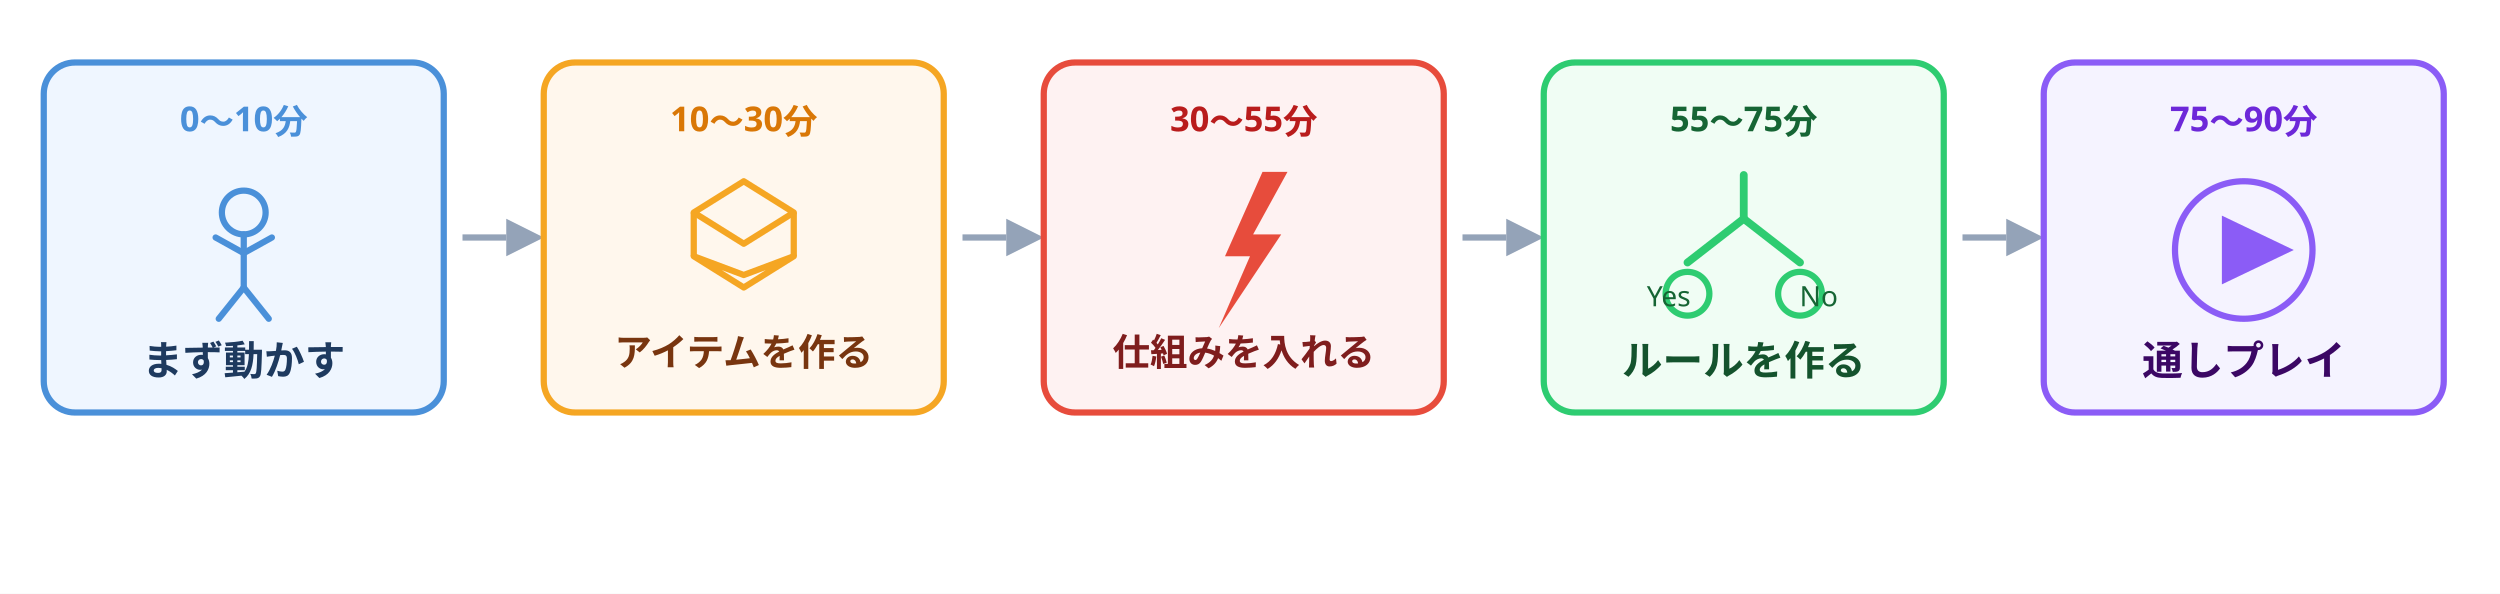
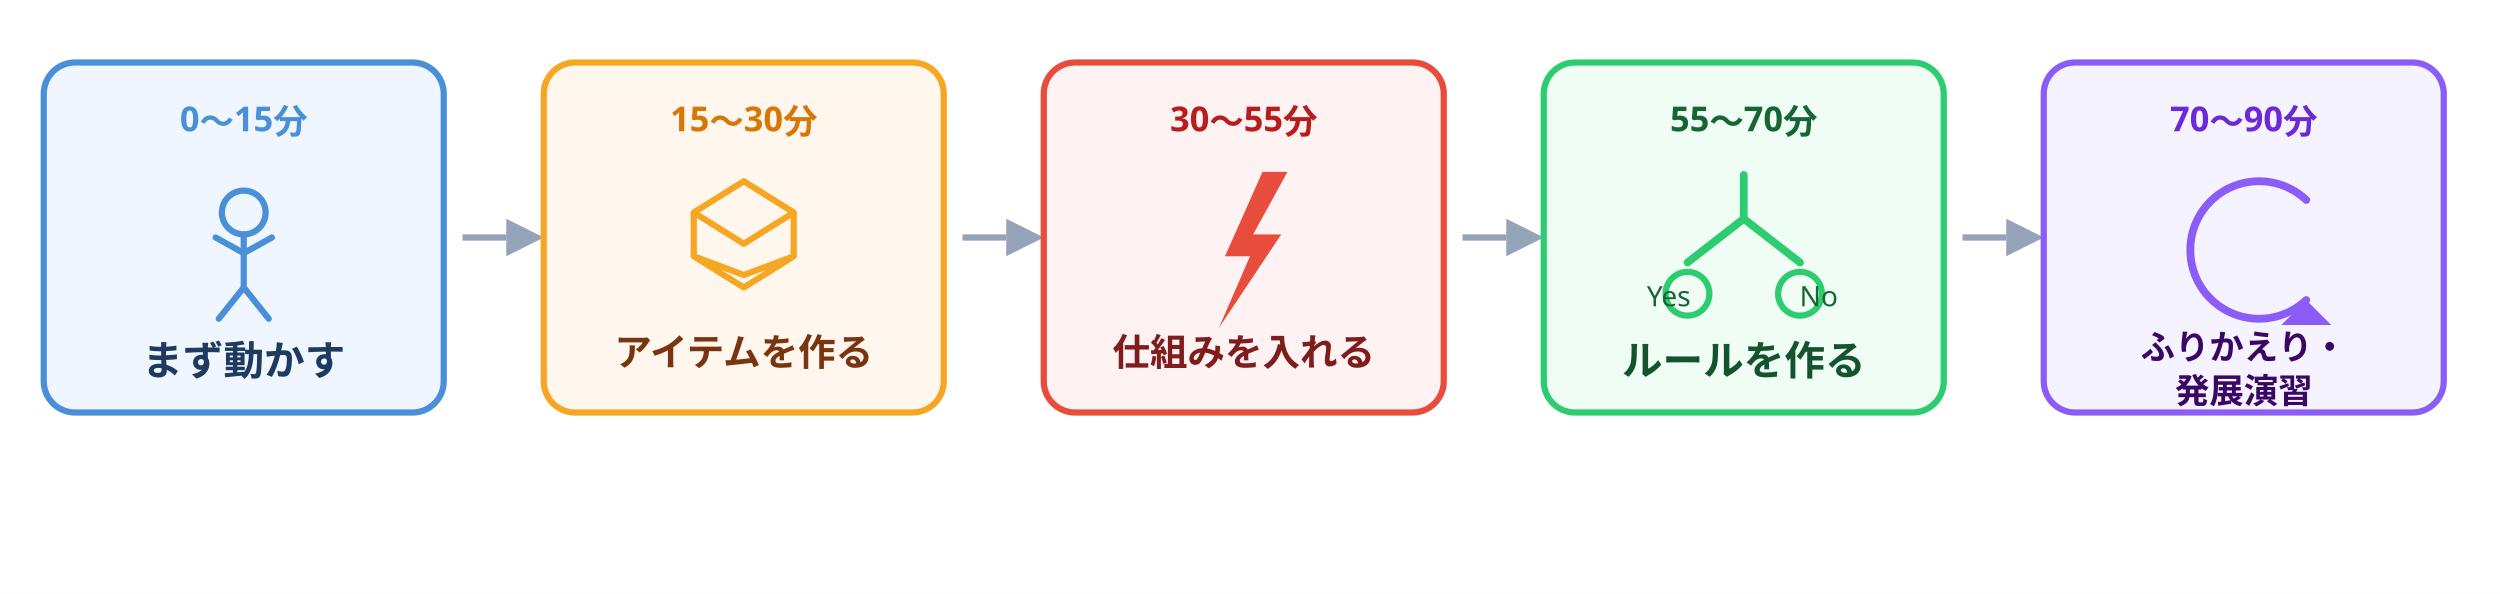
<svg xmlns="http://www.w3.org/2000/svg" width="800" height="190" viewBox="0 0 800 190">
  <rect width="800" height="190" fill="#FFFFFF" />
  <g transform="translate(14,20)">
    <rect x="0" y="0" width="128" height="112" rx="10" fill="#EFF6FF" stroke="#4A90D9" stroke-width="2" />
-     <text x="64" y="22" text-anchor="middle" font-family="system-ui,sans-serif" font-size="11" fill="#4A90D9" font-weight="bold">0〜10分</text>
+     <text x="64" y="22" text-anchor="middle" font-family="system-ui,sans-serif" font-size="11" fill="#4A90D9" font-weight="bold">0〜15分</text>
    <circle cx="64" cy="48" r="7" fill="none" stroke="#4A90D9" stroke-width="2" />
    <line x1="64" y1="55" x2="64" y2="72" stroke="#4A90D9" stroke-width="2" stroke-linecap="round" />
    <line x1="64" y1="61" x2="55" y2="56" stroke="#4A90D9" stroke-width="2" stroke-linecap="round" />
    <line x1="64" y1="61" x2="73" y2="56" stroke="#4A90D9" stroke-width="2" stroke-linecap="round" />
    <line x1="64" y1="72" x2="56" y2="82" stroke="#4A90D9" stroke-width="2" stroke-linecap="round" />
    <line x1="64" y1="72" x2="72" y2="82" stroke="#4A90D9" stroke-width="2" stroke-linecap="round" />
    <text x="64" y="100" text-anchor="middle" font-family="system-ui,sans-serif" font-size="13" fill="#1E3A5F" font-weight="bold">まず動かす</text>
  </g>
  <line x1="148" y1="76" x2="162" y2="76" stroke="#94A3B8" stroke-width="2" />
  <polygon points="162,70 174,76 162,82" fill="#94A3B8" />
  <g transform="translate(174,20)">
    <rect x="0" y="0" width="128" height="112" rx="10" fill="#FFF7ED" stroke="#F5A623" stroke-width="2" />
-     <text x="64" y="22" text-anchor="middle" font-family="system-ui,sans-serif" font-size="11" fill="#D97706" font-weight="bold">10〜30分</text>
+     <text x="64" y="22" text-anchor="middle" font-family="system-ui,sans-serif" font-size="11" fill="#D97706" font-weight="bold">15〜30分</text>
    <polygon points="64,38 80,48 64,58 48,48" fill="none" stroke="#F5A623" stroke-width="2" stroke-linejoin="round" />
    <line x1="48" y1="48" x2="48" y2="62" stroke="#F5A623" stroke-width="2" />
    <line x1="80" y1="48" x2="80" y2="62" stroke="#F5A623" stroke-width="2" />
    <polygon points="64,68 80,62 64,72 48,62" fill="#FFF7ED" stroke="#F5A623" stroke-width="2" stroke-linejoin="round" />
    <text x="64" y="97" text-anchor="middle" font-family="system-ui,sans-serif" font-size="12" fill="#78350F" font-weight="bold">アイテムを作る</text>
  </g>
  <line x1="308" y1="76" x2="322" y2="76" stroke="#94A3B8" stroke-width="2" />
  <polygon points="322,70 334,76 322,82" fill="#94A3B8" />
  <g transform="translate(334,20)">
    <rect x="0" y="0" width="128" height="112" rx="10" fill="#FEF2F2" stroke="#E74C3C" stroke-width="2" />
    <text x="64" y="22" text-anchor="middle" font-family="system-ui,sans-serif" font-size="11" fill="#B91C1C" font-weight="bold">30〜55分</text>
    <polygon points="70,35 58,62 66,62 56,85 76,55 67,55 78,35" fill="#E74C3C" />
    <text x="64" y="97" text-anchor="middle" font-family="system-ui,sans-serif" font-size="12" fill="#7F1D1D" font-weight="bold">仕組みを入れる</text>
  </g>
  <line x1="468" y1="76" x2="482" y2="76" stroke="#94A3B8" stroke-width="2" />
  <polygon points="482,70 494,76 482,82" fill="#94A3B8" />
  <g transform="translate(494,20)">
    <rect x="0" y="0" width="128" height="112" rx="10" fill="#F0FDF4" stroke="#2ECC71" stroke-width="2" />
-     <text x="64" y="22" text-anchor="middle" font-family="system-ui,sans-serif" font-size="11" fill="#166534" font-weight="bold">55〜75分</text>
+     <text x="64" y="22" text-anchor="middle" font-family="system-ui,sans-serif" font-size="11" fill="#166534" font-weight="bold">55〜70分</text>
    <line x1="64" y1="36" x2="64" y2="50" stroke="#2ECC71" stroke-width="2.5" stroke-linecap="round" />
    <line x1="64" y1="50" x2="46" y2="64" stroke="#2ECC71" stroke-width="2.5" stroke-linecap="round" />
    <line x1="64" y1="50" x2="82" y2="64" stroke="#2ECC71" stroke-width="2.5" stroke-linecap="round" />
    <circle cx="46" cy="74" r="7" fill="none" stroke="#2ECC71" stroke-width="2" />
    <circle cx="82" cy="74" r="7" fill="none" stroke="#2ECC71" stroke-width="2" />
    <text x="40" y="78" text-anchor="middle" font-family="system-ui,sans-serif" font-size="9" fill="#166534">Yes</text>
    <text x="88" y="78" text-anchor="middle" font-family="system-ui,sans-serif" font-size="9" fill="#166534">No</text>
    <text x="64" y="100" text-anchor="middle" font-family="system-ui,sans-serif" font-size="13" fill="#14532D" font-weight="bold">ルールを作る</text>
  </g>
  <line x1="628" y1="76" x2="642" y2="76" stroke="#94A3B8" stroke-width="2" />
  <polygon points="642,70 654,76 642,82" fill="#94A3B8" />
  <g transform="translate(654,20)">
    <rect x="0" y="0" width="128" height="112" rx="10" fill="#F5F3FF" stroke="#8B5CF6" stroke-width="2" />
-     <text x="64" y="22" text-anchor="middle" font-family="system-ui,sans-serif" font-size="11" fill="#6D28D9" font-weight="bold">75〜90分</text>
-     <circle cx="64" cy="60" r="22" fill="#F5F3FF" stroke="#8B5CF6" stroke-width="2" />
-     <polygon points="57,49 57,71 80,60" fill="#8B5CF6" />
-     <text x="64" y="100" text-anchor="middle" font-family="system-ui,sans-serif" font-size="13" fill="#3B0764" font-weight="bold">通しプレイ</text>
+     <text x="64" y="22" text-anchor="middle" font-family="system-ui,sans-serif" font-size="11" fill="#6D28D9" font-weight="bold">70〜90分</text>
+     <path d="M 84,44 A 22,22 0 1,0 84,76" fill="none" stroke="#8B5CF6" stroke-width="2.5" stroke-linecap="round" />
+     <polygon points="84,76 76,84 92,84" fill="#8B5CF6" />
+     <text x="64" y="95" text-anchor="middle" font-family="system-ui,sans-serif" font-size="11" fill="#3B0764" font-weight="bold">ふりかえり・</text>
+     <text x="64" y="109" text-anchor="middle" font-family="system-ui,sans-serif" font-size="11" fill="#3B0764" font-weight="bold">発展演習</text>
  </g>
</svg>
